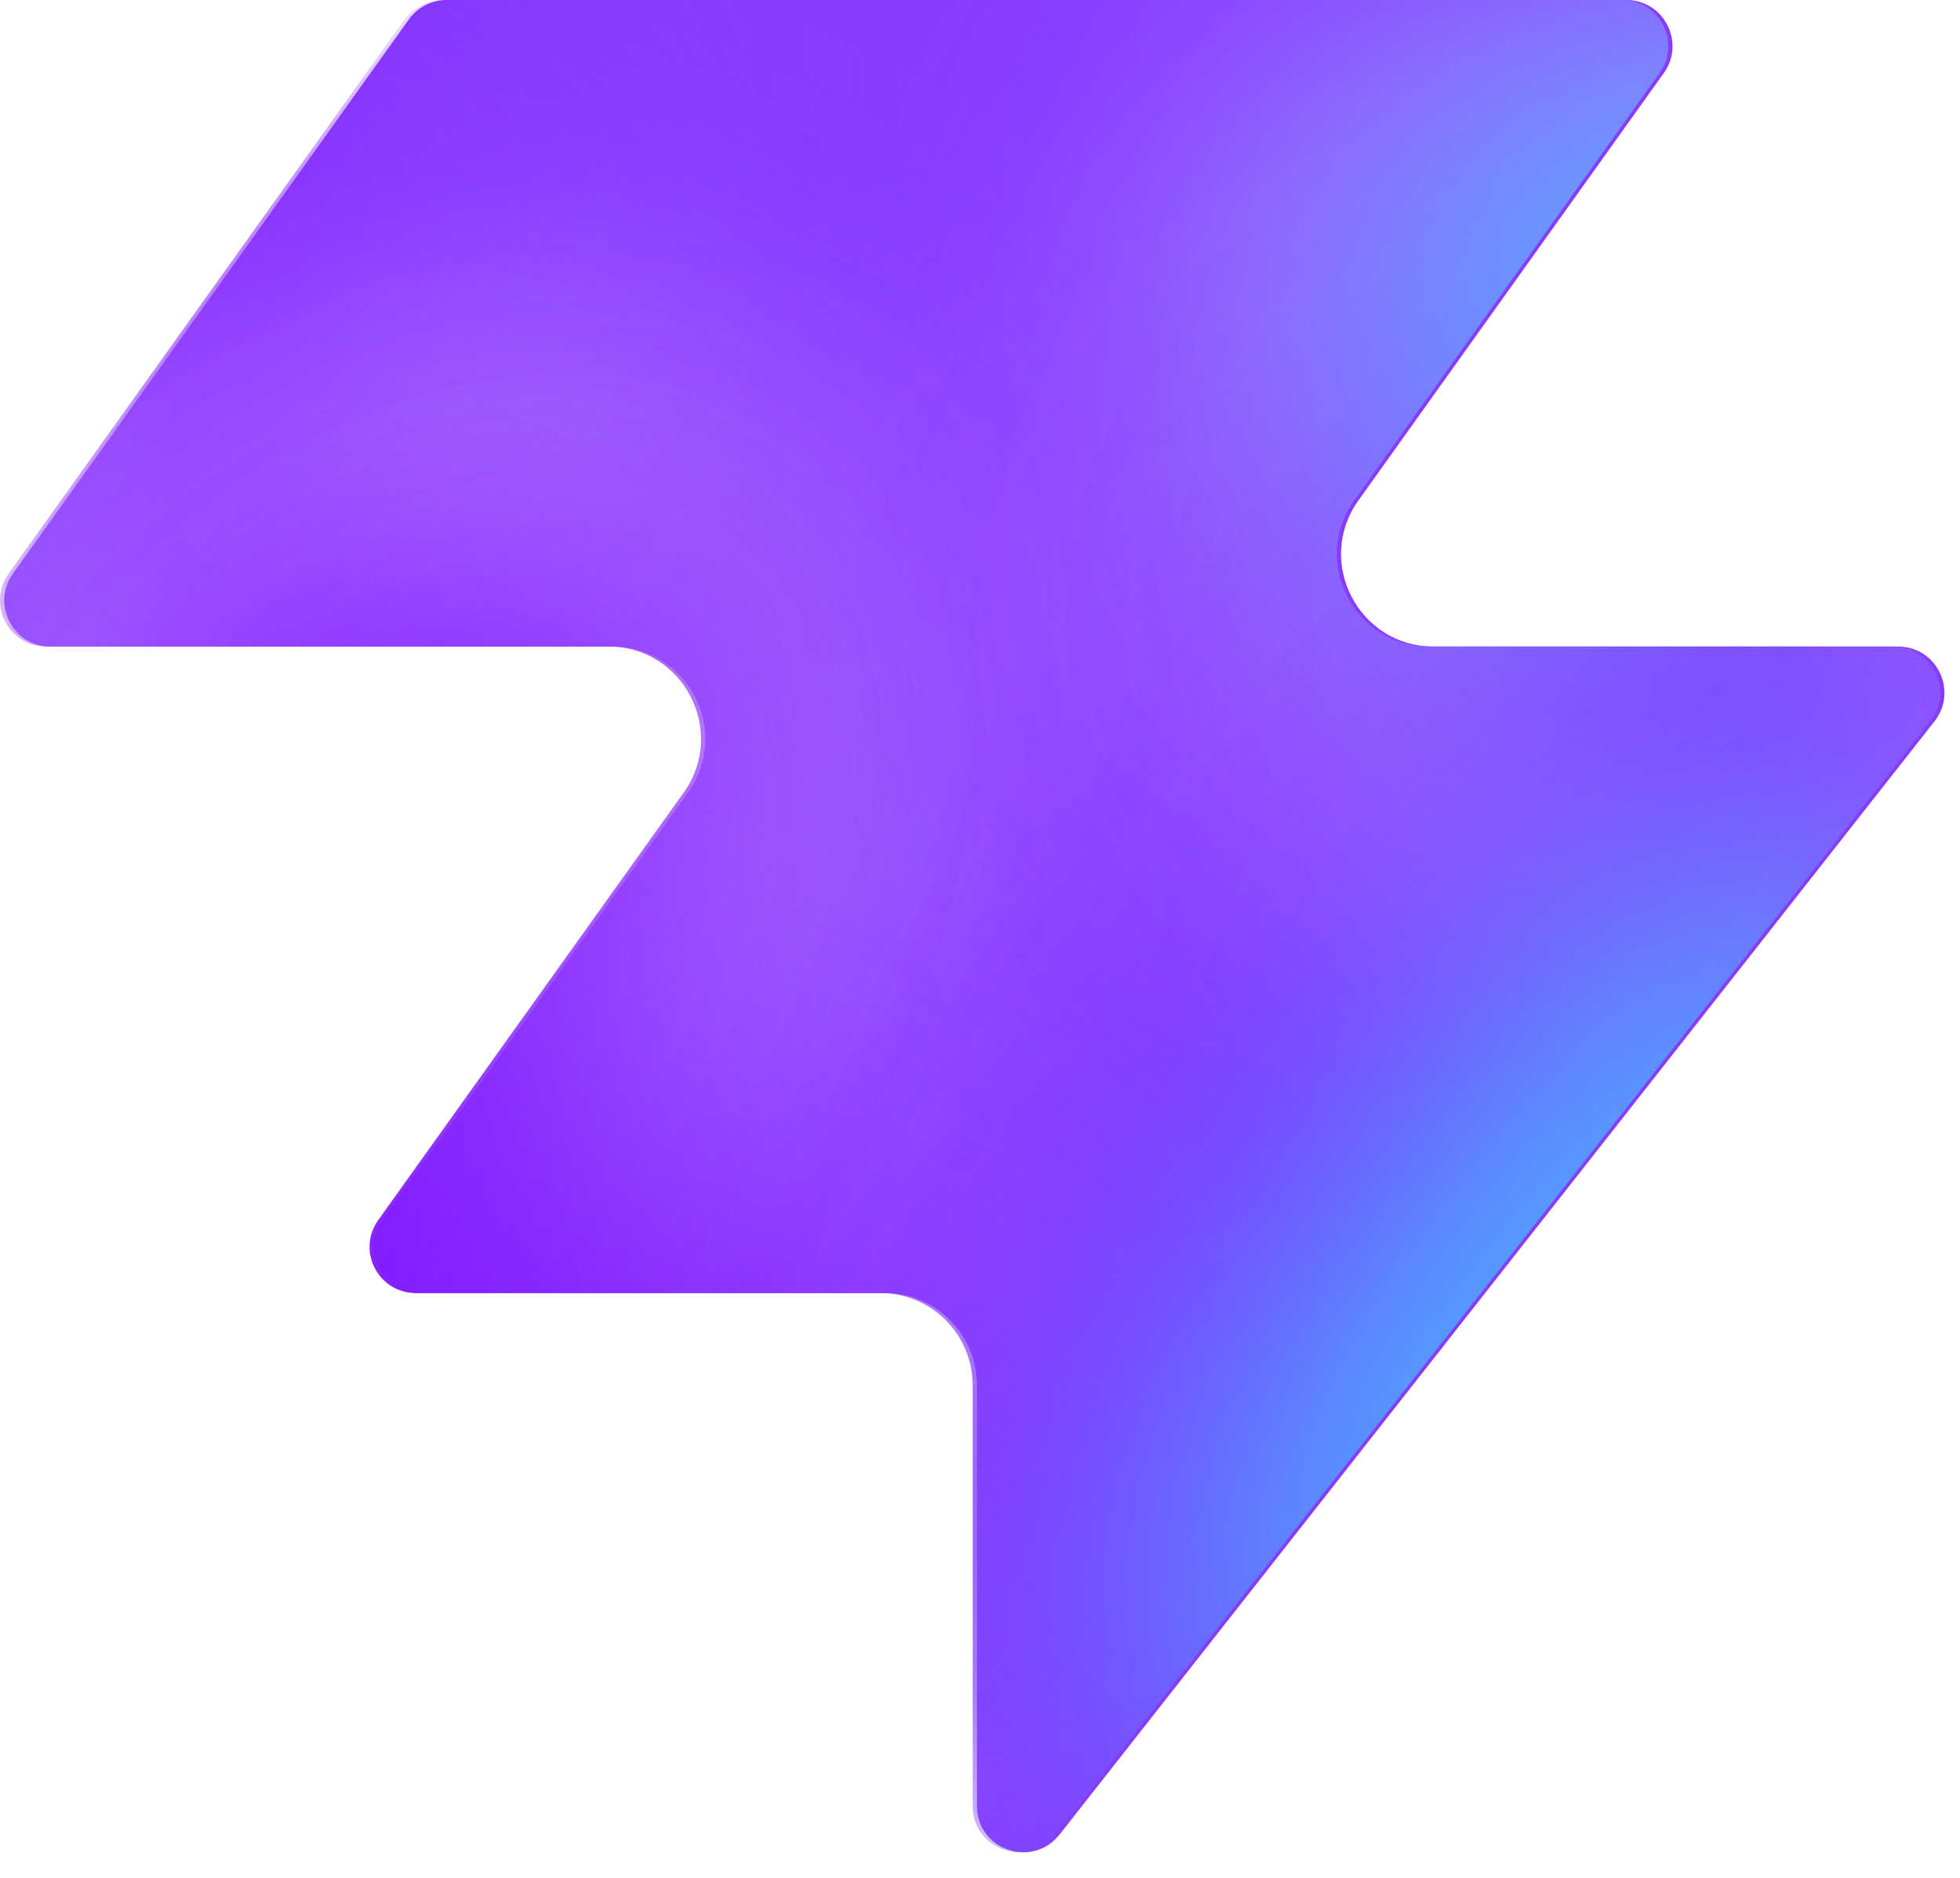
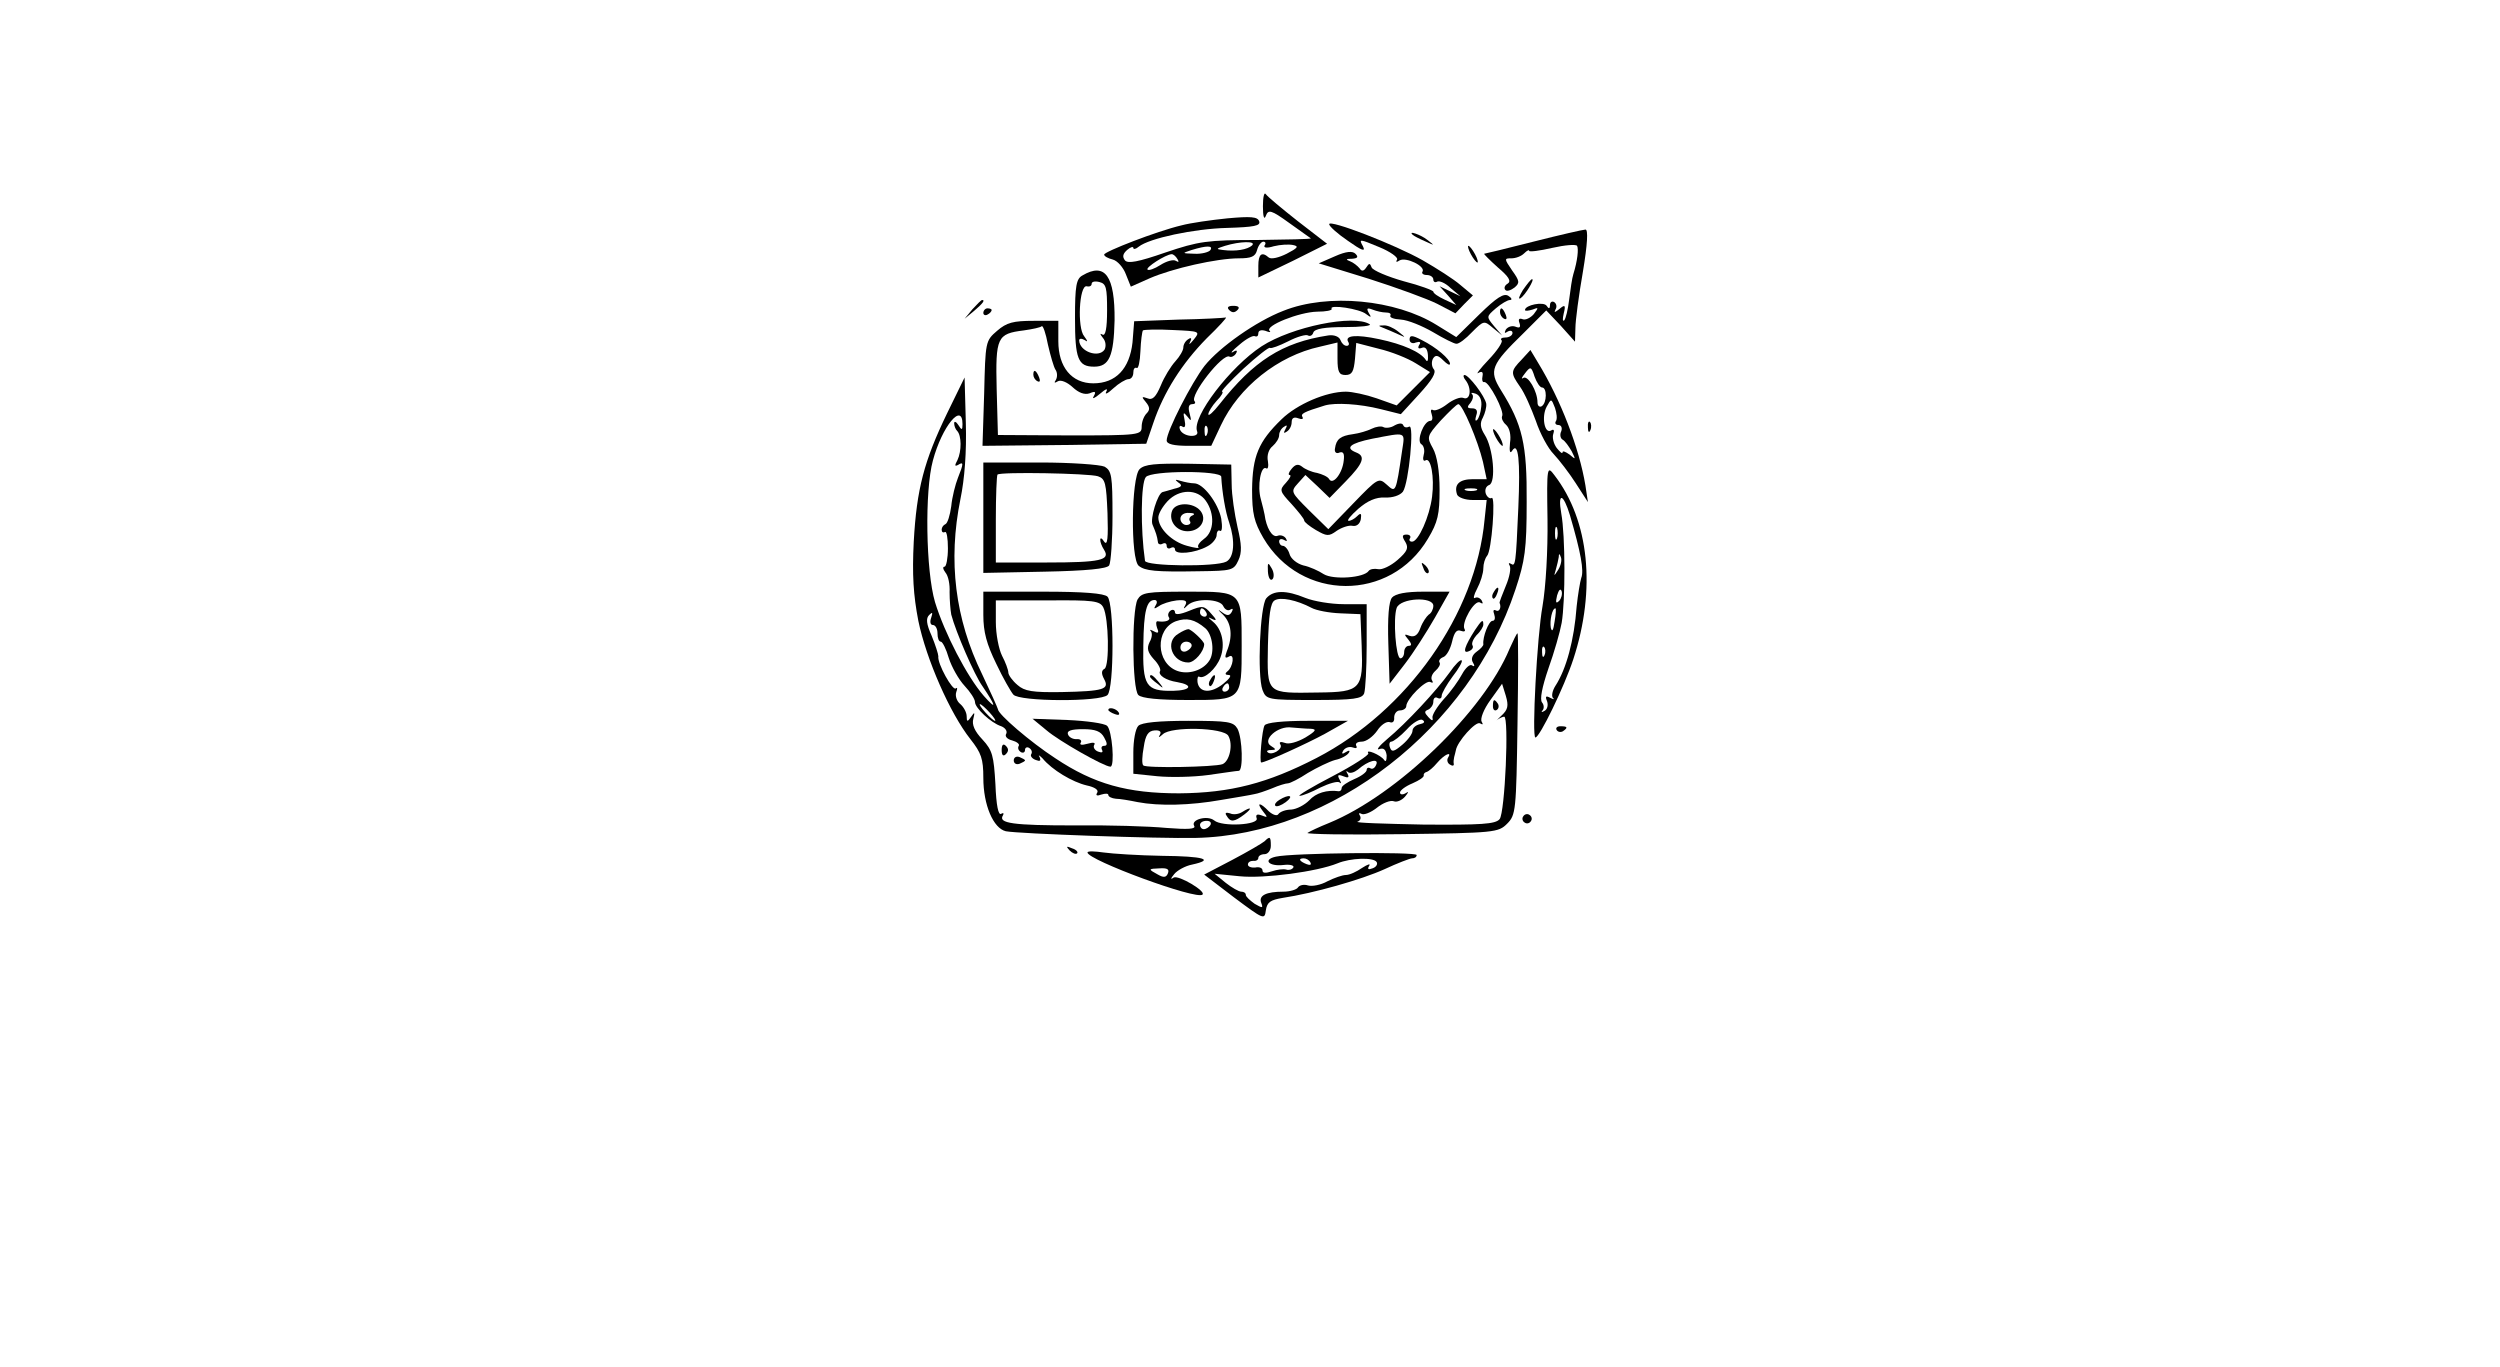
- <svg xmlns="http://www.w3.org/2000/svg" width="48" height="46" fill="none" viewBox="0 0 48 46">
-   <path fill="#863bff" d="M25.946 44.938c-.664.845-2.021.375-2.021-.698V33.937a2.26 2.26 0 0 0-2.262-2.262H10.287c-.92 0-1.456-1.04-.92-1.788l7.48-10.471c1.07-1.497 0-3.578-1.842-3.578H1.237c-.92 0-1.456-1.04-.92-1.788L10.013.474c.214-.297.556-.474.92-.474h28.894c.92 0 1.456 1.04.92 1.788l-7.48 10.471c-1.07 1.498 0 3.579 1.842 3.579h11.377c.943 0 1.473 1.088.89 1.83L25.947 44.94z" style="fill:#863bff;fill:color(display-p3 .525 .23 1);fill-opacity:1" />
-   <mask id="a" width="48" height="46" x="0" y="0" maskUnits="userSpaceOnUse" style="mask-type:alpha">
-     <path fill="#000" d="M25.842 44.938c-.664.844-2.021.375-2.021-.698V33.937a2.26 2.26 0 0 0-2.262-2.262H10.183c-.92 0-1.456-1.04-.92-1.788l7.48-10.471c1.07-1.498 0-3.579-1.842-3.579H1.133c-.92 0-1.456-1.04-.92-1.787L9.91.473c.214-.297.556-.474.92-.474h28.894c.92 0 1.456 1.04.92 1.788l-7.48 10.471c-1.07 1.498 0 3.578 1.842 3.578h11.377c.943 0 1.473 1.088.89 1.832L25.843 44.94z" style="fill:#000;fill-opacity:1" />
-   </mask>
-   <g mask="url(#a)">
-     <g filter="url(#b)">
-       <ellipse cx="5.508" cy="14.704" fill="#ede6ff" rx="5.508" ry="14.704" style="fill:#ede6ff;fill:color(display-p3 .927 .903 1);fill-opacity:1" transform="matrix(.00324 1 1 -.00324 -4.47 31.516)" />
-     </g>
-     <g filter="url(#c)">
-       <ellipse cx="10.399" cy="29.851" fill="#ede6ff" rx="10.399" ry="29.851" style="fill:#ede6ff;fill:color(display-p3 .927 .903 1);fill-opacity:1" transform="matrix(.00324 1 1 -.00324 -39.328 7.883)" />
-     </g>
-     <g filter="url(#d)">
-       <ellipse cx="5.508" cy="30.487" fill="#7e14ff" rx="5.508" ry="30.487" style="fill:#7e14ff;fill:color(display-p3 .492 .077 1);fill-opacity:1" transform="rotate(89.814 -25.913 -14.639)scale(1 -1)" />
-     </g>
-     <g filter="url(#e)">
-       <ellipse cx="5.508" cy="30.599" fill="#7e14ff" rx="5.508" ry="30.599" style="fill:#7e14ff;fill:color(display-p3 .492 .077 1);fill-opacity:1" transform="rotate(89.814 -32.644 -3.334)scale(1 -1)" />
-     </g>
-     <g filter="url(#f)">
-       <ellipse cx="5.508" cy="30.599" fill="#7e14ff" rx="5.508" ry="30.599" style="fill:#7e14ff;fill:color(display-p3 .492 .077 1);fill-opacity:1" transform="matrix(.00324 1 1 -.00324 -34.34 30.47)" />
-     </g>
-     <g filter="url(#g)">
-       <ellipse cx="14.072" cy="22.078" fill="#ede6ff" rx="14.072" ry="22.078" style="fill:#ede6ff;fill:color(display-p3 .927 .903 1);fill-opacity:1" transform="rotate(93.35 24.506 48.493)scale(-1 1)" />
-     </g>
-     <g filter="url(#h)">
-       <ellipse cx="3.47" cy="21.501" fill="#7e14ff" rx="3.47" ry="21.501" style="fill:#7e14ff;fill:color(display-p3 .492 .077 1);fill-opacity:1" transform="rotate(89.009 28.708 47.59)scale(-1 1)" />
-     </g>
-     <g filter="url(#i)">
-       <ellipse cx="3.47" cy="21.501" fill="#7e14ff" rx="3.47" ry="21.501" style="fill:#7e14ff;fill:color(display-p3 .492 .077 1);fill-opacity:1" transform="rotate(89.009 28.708 47.59)scale(-1 1)" />
-     </g>
-     <g filter="url(#j)">
-       <ellipse cx=".387" cy="8.972" fill="#7e14ff" rx="4.407" ry="29.108" style="fill:#7e14ff;fill:color(display-p3 .492 .077 1);fill-opacity:1" transform="rotate(39.51 .387 8.972)" />
-     </g>
-     <g filter="url(#k)">
-       <ellipse cx="47.523" cy="-6.092" fill="#7e14ff" rx="4.407" ry="29.108" style="fill:#7e14ff;fill:color(display-p3 .492 .077 1);fill-opacity:1" transform="rotate(37.892 47.523 -6.092)" />
-     </g>
-     <g filter="url(#l)">
-       <ellipse cx="41.412" cy="6.333" fill="#47bfff" rx="5.971" ry="9.665" style="fill:#47bfff;fill:color(display-p3 .28 .748 1);fill-opacity:1" transform="rotate(37.892 41.412 6.333)" />
-     </g>
-     <g filter="url(#m)">
-       <ellipse cx="-1.879" cy="38.332" fill="#7e14ff" rx="4.407" ry="29.108" style="fill:#7e14ff;fill:color(display-p3 .492 .077 1);fill-opacity:1" transform="rotate(37.892 -1.88 38.332)" />
-     </g>
-     <g filter="url(#n)">
-       <ellipse cx="-1.879" cy="38.332" fill="#7e14ff" rx="4.407" ry="29.108" style="fill:#7e14ff;fill:color(display-p3 .492 .077 1);fill-opacity:1" transform="rotate(37.892 -1.88 38.332)" />
-     </g>
-     <g filter="url(#o)">
-       <ellipse cx="35.651" cy="29.907" fill="#7e14ff" rx="4.407" ry="29.108" style="fill:#7e14ff;fill:color(display-p3 .492 .077 1);fill-opacity:1" transform="rotate(37.892 35.651 29.907)" />
-     </g>
-     <g filter="url(#p)">
-       <ellipse cx="38.418" cy="32.4" fill="#47bfff" rx="5.971" ry="15.297" style="fill:#47bfff;fill:color(display-p3 .28 .748 1);fill-opacity:1" transform="rotate(37.892 38.418 32.4)" />
-     </g>
+ <svg xmlns="http://www.w3.org/2000/svg" version="1.0" width="600pt" height="328pt" viewBox="0 0 600 328" preserveAspectRatio="xMidYMid meet">
+   <g transform="translate(0,328) scale(0.1,-0.1)" fill="#000000" stroke="none">
+     <path d="M3031 2785 c0 -25 3 -34 7 -23 6 16 13 14 56 -17 27 -19 50 -36 52 -37 1 -2 -57 -3 -129 -4 -120 0 -140 -3 -220 -30 -66 -23 -90 -27 -97 -19 -7 9 -5 16 5 25 8 7 15 9 15 5 0 -4 6 -3 13 3 25 20 132 43 212 45 65 2 81 5 77 16 -4 11 -20 12 -76 7 -39 -4 -89 -11 -111 -17 -59 -14 -185 -63 -185 -70 0 -4 9 -9 21 -12 11 -3 25 -19 31 -35 l12 -30 45 20 c55 24 162 48 214 48 30 0 40 4 44 20 3 11 10 20 15 20 5 0 7 -4 3 -9 -3 -6 6 -7 22 -2 16 4 36 5 46 3 15 -3 12 -7 -15 -21 -18 -9 -37 -14 -43 -9 -17 15 -25 8 -25 -20 l0 -28 83 40 82 41 -70 54 c-38 30 -73 59 -77 65 -4 6 -7 -7 -7 -29z m-26 -94 c-11 -10 -39 -15 -70 -11 -17 2 -17 3 5 10 36 11 76 12 65 1z m-100 -11 c-3 -5 -21 -10 -38 -9 -31 1 -31 1 -7 9 36 11 52 11 45 0z m-79 -22 c4 -7 3 -8 -4 -4 -6 4 -23 -1 -37 -10 -14 -9 -28 -14 -31 -11 -5 5 43 36 58 37 4 0 10 -5 14 -12z" />
+     <path d="M3190 2742 c0 -5 20 -23 45 -40 34 -24 43 -27 36 -13 -10 18 -9 18 39 -2 27 -11 46 -25 43 -30 -4 -6 -1 -7 6 -2 15 9 63 -14 55 -27 -3 -4 2 -8 10 -8 9 0 16 -5 16 -11 0 -5 4 -8 9 -5 5 3 20 -3 32 -15 l24 -20 -25 12 -25 12 20 -22 20 -23 -28 13 c-15 7 -27 15 -27 19 0 3 -32 15 -71 25 -39 11 -74 26 -77 33 -4 11 -6 11 -13 0 -6 -9 -11 -10 -16 -2 -5 6 -15 14 -23 17 -11 4 -10 6 5 6 13 1 16 4 8 12 -7 7 -22 6 -49 -6 l-39 -17 120 -37 c66 -21 140 -48 164 -60 l44 -23 21 22 21 21 -30 25 c-16 14 -57 40 -90 59 -67 38 -225 99 -225 87z" />
+     <path d="M3680 2700 c-63 -16 -116 -29 -118 -29 -1 -1 13 -15 33 -33 26 -22 33 -33 23 -39 -7 -4 -9 -11 -5 -15 3 -4 13 -1 22 6 13 11 12 16 -6 41 -19 28 -19 29 -2 29 11 0 24 5 31 12 7 7 12 9 12 6 0 -3 25 0 55 7 31 7 57 9 60 5 4 -7 1 -36 -9 -68 -3 -9 -7 -37 -10 -61 -3 -24 -8 -46 -12 -50 -4 -3 -4 4 -1 17 5 20 3 22 -11 10 -10 -8 -13 -9 -9 -1 4 6 3 14 -3 18 -5 3 -10 0 -10 -7 0 -9 -3 -10 -8 -2 -7 11 -52 2 -52 -10 0 -3 8 -2 18 1 15 6 15 5 3 -11 -8 -9 -20 -15 -27 -12 -8 3 -11 0 -7 -10 3 -10 0 -12 -10 -8 -8 3 -18 0 -23 -7 -4 -8 -3 -10 4 -5 7 4 12 2 12 -3 0 -6 -8 -11 -17 -11 -9 0 -13 -3 -9 -7 3 -4 -11 -25 -31 -46 -21 -22 -32 -37 -25 -32 9 5 12 2 10 -8 -2 -9 0 -15 4 -14 11 3 50 -72 43 -82 -2 -5 2 -14 9 -20 9 -8 13 -25 10 -44 -2 -20 0 -27 5 -19 15 24 20 -23 15 -136 -6 -139 -7 -142 -18 -135 -5 3 -6 1 -3 -4 4 -6 0 -28 -9 -49 -9 -22 -16 -40 -15 -41 5 -11 -1 -23 -9 -18 -6 3 -7 -1 -4 -9 3 -9 2 -16 -4 -16 -9 0 -24 -39 -22 -56 1 -3 -6 -11 -16 -18 -11 -8 -14 -18 -9 -26 5 -8 4 -11 -2 -7 -5 4 -16 -6 -24 -21 -8 -15 -27 -42 -44 -60 -16 -18 -29 -39 -27 -45 2 -8 -2 -7 -10 2 -10 11 -10 14 0 18 6 3 12 11 12 19 0 9 5 12 10 9 6 -3 10 -1 10 5 0 6 12 27 26 46 15 19 25 37 22 39 -3 3 -16 -10 -29 -29 -30 -42 -104 -122 -150 -160 -19 -16 -27 -27 -19 -24 11 4 16 -1 18 -15 0 -12 -2 -17 -6 -11 -8 12 -46 28 -38 16 2 -4 -36 -29 -86 -55 -50 -26 -85 -47 -79 -47 7 0 29 9 50 20 21 10 42 16 46 12 5 -4 4 -1 0 7 -6 11 -4 13 9 8 12 -5 15 -3 10 6 -4 6 -3 9 1 4 5 -4 15 -1 24 6 25 22 51 28 44 12 -3 -8 -9 -12 -14 -9 -5 3 -9 1 -9 -4 0 -5 -13 -15 -30 -22 -16 -7 -30 -16 -30 -21 0 -5 -3 -8 -7 -8 -28 4 -55 -4 -71 -22 -11 -11 -30 -21 -43 -22 -13 0 -27 -5 -31 -11 -3 -5 -13 -2 -23 7 -21 22 -31 22 -14 0 12 -15 12 -16 -3 -10 -11 4 -15 2 -12 -7 6 -16 -83 -21 -102 -5 -16 13 -57 2 -48 -13 5 -8 -15 -9 -67 -5 -41 4 -140 7 -220 6 -148 0 -184 5 -172 24 3 5 1 7 -4 4 -7 -5 -12 20 -14 71 -4 68 -7 81 -31 107 -19 20 -26 36 -22 50 4 16 3 17 -5 5 -9 -13 -11 -13 -11 1 0 9 -7 22 -15 29 -9 7 -13 20 -10 29 3 8 3 12 -1 9 -7 -8 -45 60 -42 77 0 5 -7 27 -16 49 -13 29 -14 42 -6 50 8 8 9 6 5 -6 -4 -11 -2 -18 4 -18 6 0 11 -9 11 -20 0 -11 3 -20 8 -20 4 0 13 -18 19 -39 7 -22 24 -52 38 -67 14 -15 25 -32 25 -39 0 -14 38 -50 63 -58 10 -4 15 -12 12 -18 -4 -6 2 -13 14 -16 11 -3 19 -9 16 -13 -3 -5 -1 -11 5 -15 5 -3 10 -1 10 5 0 6 5 8 10 5 6 -4 8 -10 5 -15 -3 -4 2 -11 11 -14 10 -4 13 -2 9 7 -4 6 -1 5 7 -3 23 -28 72 -57 106 -65 19 -4 30 -11 25 -18 -4 -6 0 -8 10 -4 10 3 17 3 17 -1 0 -4 8 -8 18 -9 9 0 33 -4 52 -8 52 -10 127 -8 200 5 36 6 72 12 80 14 8 1 28 8 43 14 16 7 33 12 38 12 5 0 27 11 48 25 22 13 51 27 65 31 15 3 29 11 33 17 4 6 1 7 -7 2 -9 -6 -11 -4 -6 4 5 7 15 10 23 7 8 -3 11 -1 8 4 -3 6 3 10 13 10 11 0 27 12 37 26 9 14 22 23 30 21 7 -3 12 1 11 11 0 9 6 17 14 17 8 0 15 5 15 10 0 17 48 65 58 58 6 -3 7 -1 4 4 -4 6 0 16 8 23 8 7 13 16 10 20 -3 4 1 10 9 13 8 3 17 20 21 37 5 22 11 30 21 26 8 -3 12 -1 9 4 -9 14 24 72 37 64 7 -4 8 -3 4 5 -4 6 -11 9 -16 6 -5 -3 -3 7 5 22 8 15 15 37 15 49 0 11 4 24 9 30 11 11 21 145 11 139 -4 -3 -11 2 -14 10 -3 9 0 18 8 21 17 6 10 89 -11 121 -10 16 -12 27 -4 41 5 10 9 25 8 33 -3 18 -42 69 -52 69 -4 0 -3 -6 2 -12 16 -20 12 -50 -5 -43 -7 3 -25 -4 -39 -15 -14 -11 -29 -17 -34 -14 -5 3 -6 -2 -3 -10 3 -9 2 -16 -3 -16 -16 0 -34 -48 -22 -56 6 -3 9 -15 6 -25 -3 -11 -1 -17 4 -14 13 9 22 -40 16 -87 -6 -48 -33 -108 -48 -108 -6 0 -8 4 -5 8 3 5 -1 9 -8 9 -11 0 -12 -4 -3 -18 8 -14 5 -22 -19 -43 -16 -14 -37 -24 -46 -22 -10 2 -20 0 -23 -4 -11 -17 -85 -22 -108 -8 -12 8 -34 18 -49 21 -15 4 -30 16 -33 27 -3 11 -11 20 -16 20 -5 0 -9 5 -9 11 0 5 5 7 12 3 7 -4 8 -3 4 4 -4 6 -13 9 -20 6 -13 -5 -27 20 -31 51 -1 6 -5 22 -9 37 -9 31 0 82 13 74 4 -3 6 5 4 17 -3 14 2 29 11 36 9 8 16 19 16 27 0 7 5 16 12 20 7 5 8 3 3 -6 -5 -9 -4 -11 3 -6 7 4 12 14 12 23 0 10 6 13 16 9 8 -3 13 -2 10 3 -5 8 2 12 54 28 25 7 82 4 134 -9 l48 -12 44 48 c31 34 42 52 35 60 -5 6 -6 17 -2 25 6 10 12 9 25 -4 9 -9 16 -13 16 -8 0 11 -32 39 -68 57 -23 12 -29 12 -29 1 0 -7 7 -11 15 -7 10 3 13 1 8 -6 -4 -7 -2 -10 6 -7 9 4 14 -3 15 -17 1 -13 -1 -18 -5 -12 -12 19 -55 38 -112 50 -56 12 -84 9 -74 -7 3 -5 1 -9 -4 -9 -6 0 -12 6 -15 14 -3 8 -15 13 -29 11 -111 -17 -179 -61 -261 -165 -15 -19 -27 -30 -27 -24 0 5 9 20 20 32 12 12 17 22 13 22 -4 0 19 25 51 55 33 30 62 53 64 50 3 -2 22 5 44 16 21 11 43 17 47 14 5 -3 11 0 13 7 3 9 28 13 75 13 39 0 66 3 60 7 -38 24 -186 -6 -259 -53 -75 -49 -168 -170 -155 -204 3 -7 -3 -12 -16 -11 -11 1 -22 7 -25 15 -3 8 0 11 6 7 6 -4 8 2 5 16 -4 19 -3 20 7 8 9 -12 10 -11 5 8 -4 14 -2 22 6 22 7 0 9 3 6 7 -13 13 68 117 84 107 4 -2 11 1 15 7 5 8 2 10 -7 4 -8 -4 -1 4 16 18 16 14 33 23 37 20 5 -2 8 1 8 7 0 7 7 9 17 6 10 -4 14 -4 10 0 -12 12 71 45 114 46 21 0 37 3 35 7 -7 11 68 0 83 -13 12 -9 13 -8 6 3 -6 11 -4 13 9 8 10 -4 24 -7 32 -7 9 0 13 -3 11 -7 -3 -5 8 -9 25 -10 17 -1 51 -15 77 -30 25 -15 51 -28 56 -28 6 -1 23 12 38 28 28 28 29 28 50 10 l22 -18 -19 22 c-19 23 -19 23 4 43 13 11 28 20 34 20 6 0 4 5 -4 10 -11 7 -28 -4 -70 -45 l-55 -54 -47 29 c-98 61 -261 77 -368 34 -65 -25 -153 -87 -189 -132 -31 -40 -91 -157 -91 -179 0 -9 17 -13 53 -13 l54 0 23 49 c43 92 137 167 238 189 l42 10 0 -39 c0 -32 4 -39 19 -39 16 0 20 8 23 39 l3 38 54 -14 c30 -7 70 -23 89 -35 l34 -21 -40 -40 -40 -40 -48 17 c-26 9 -59 16 -74 16 -47 0 -117 -30 -154 -66 -56 -54 -70 -89 -71 -169 0 -58 5 -78 27 -116 90 -153 305 -154 395 -2 24 40 28 59 28 118 0 44 -6 81 -16 99 -15 27 -15 29 19 67 20 21 38 39 42 39 10 0 47 -88 59 -138 l9 -42 -33 0 c-33 0 -46 -13 -38 -37 3 -7 19 -13 38 -13 l33 0 -5 -47 c-21 -227 -185 -459 -403 -572 -118 -61 -207 -84 -330 -85 -124 0 -204 22 -297 84 -60 39 -138 106 -138 118 -1 4 -18 42 -38 84 -65 133 -82 272 -52 420 10 48 15 113 13 183 l-3 109 -42 -86 c-55 -114 -73 -181 -80 -308 -4 -79 -1 -128 11 -190 19 -92 76 -222 125 -284 26 -33 31 -47 31 -93 0 -65 24 -121 54 -128 30 -6 368 -18 456 -16 327 7 657 263 767 596 23 69 27 97 27 210 1 139 -10 186 -62 269 -29 47 -24 60 55 137 l54 54 35 -37 34 -38 1 33 c0 17 8 78 18 135 11 66 13 102 6 101 -5 0 -62 -13 -125 -29z m-125 -396 c-1 -14 -6 -28 -10 -32 -5 -4 -5 1 -2 11 4 11 1 17 -10 17 -12 0 -13 3 -4 13 6 8 8 17 4 21 -4 4 0 4 9 1 10 -4 15 -16 13 -31z m-1245 -42 c0 -15 -2 -15 -10 -2 -5 8 -10 10 -10 4 0 -6 3 -14 7 -18 11 -11 11 -49 1 -70 -7 -13 -7 -16 1 -12 14 9 14 4 0 -31 -6 -15 -14 -46 -16 -68 -3 -22 -9 -41 -14 -43 -5 -2 -9 -8 -9 -13 0 -6 3 -8 8 -6 4 3 7 -15 7 -39 0 -24 -4 -44 -8 -44 -5 0 -4 -6 2 -14 7 -8 11 -29 10 -47 0 -19 2 -43 4 -54 11 -42 56 -146 75 -172 33 -49 35 -59 3 -23 -40 46 -94 150 -117 225 -22 75 -25 267 -5 340 22 82 71 141 71 87z m587 -24 c-3 -8 -6 -5 -6 6 -1 11 2 17 5 13 3 -3 4 -12 1 -19z m646 -135 c-7 -2 -19 -2 -25 0 -7 3 -2 5 12 5 14 0 19 -2 13 -5z m-1168 -533 c10 -11 16 -20 13 -20 -3 0 -13 9 -23 20 -10 11 -16 20 -13 20 3 0 13 -9 23 -20z m1033 -28 c-10 -2 -18 -9 -18 -16 0 -7 -11 -22 -24 -33 -20 -17 -26 -19 -30 -7 -3 8 -1 14 3 14 5 0 22 13 37 29 15 17 33 27 38 23 7 -4 4 -8 -6 -10z m-503 -242 c-3 -5 -10 -10 -16 -10 -5 0 -9 5 -9 10 0 6 7 10 16 10 8 0 12 -4 9 -10z" />
+     <path d="M3391 2716 c2 -2 15 -9 29 -15 24 -11 24 -11 6 3 -16 13 -49 24 -35 12z" />
+     <path d="M3530 2670 c6 -11 13 -20 16 -20 2 0 0 9 -6 20 -6 11 -13 20 -16 20 -2 0 0 -9 6 -20z" />
+     <path d="M2598 2619 c-15 -8 -18 -25 -18 -102 0 -98 7 -117 46 -117 36 0 47 25 49 111 1 107 -23 140 -77 108z m59 -84 c0 -44 -4 -62 -11 -58 -7 4 -6 1 1 -8 7 -8 8 -20 4 -28 -14 -21 -60 -5 -61 22 0 5 6 5 13 1 8 -6 8 -3 -1 9 -17 20 -12 123 6 120 7 -2 12 1 12 6 0 5 8 7 19 4 16 -4 18 -14 18 -68z" />
+     <path d="M3655 2584 c-9 -15 -12 -23 -6 -20 11 7 35 46 28 46 -3 0 -12 -12 -22 -26z" />
+     <path d="M2334 2538 l-19 -23 23 19 c21 18 27 26 19 26 -2 0 -12 -10 -23 -22z" />
+     <path d="M2950 2536 c7 -7 13 -7 20 0 6 6 3 10 -10 10 -13 0 -16 -4 -10 -10z" />
+     <path d="M2360 2529 c0 -5 5 -7 10 -4 6 3 10 8 10 11 0 2 -4 4 -10 4 -5 0 -10 -5 -10 -11z" />
+     <path d="M3600 2531 c0 -6 4 -13 10 -16 6 -3 7 1 4 9 -7 18 -14 21 -14 7z" />
+     <path d="M2829 2513 l-107 -4 -4 -51 c-7 -63 -40 -98 -94 -98 -52 0 -84 39 -84 101 l0 49 -59 0 c-49 0 -65 -4 -88 -24 -28 -24 -28 -26 -31 -150 l-4 -126 197 2 196 3 17 50 c25 74 69 143 128 203 29 28 50 51 46 50 -4 -1 -55 -4 -113 -5z m-296 -120 c5 -7 5 -18 1 -25 -5 -7 -3 -8 5 -3 7 4 22 -2 35 -14 15 -14 29 -19 41 -15 14 6 16 4 10 -7 -5 -8 2 -5 15 6 14 12 20 14 15 5 -4 -8 3 -5 17 8 13 12 30 22 36 22 7 0 12 7 12 16 0 8 3 13 8 11 4 -3 8 15 9 40 1 25 4 47 6 50 3 2 35 3 71 1 66 -3 67 -3 51 -23 -9 -11 -13 -14 -9 -6 5 9 3 12 -4 7 -7 -4 -12 -13 -12 -20 0 -7 -9 -22 -19 -33 -11 -12 -27 -38 -35 -58 -12 -28 -20 -36 -32 -31 -14 5 -15 4 -4 -9 10 -12 10 -19 2 -27 -7 -7 -12 -21 -12 -32 0 -20 -5 -21 -172 -21 l-173 1 -3 110 c-3 125 1 133 65 141 21 3 40 7 43 10 3 3 10 -17 15 -44 6 -26 14 -54 18 -60z" />
+     <path d="M2480 2381 c0 -6 4 -13 10 -16 6 -3 7 1 4 9 -7 18 -14 21 -14 7z" />
+     <path d="M3320 2493 c8 -3 24 -10 35 -15 20 -9 20 -9 1 6 -11 9 -27 16 -35 15 -14 0 -14 -1 -1 -6z" />
+     <path d="M3652 2417 c-27 -28 -27 -32 -4 -65 11 -15 27 -52 38 -82 10 -30 29 -66 43 -80 13 -14 37 -45 53 -70 l29 -45 -6 40 c-15 90 -59 205 -114 295 l-18 30 -21 -23z m49 -67 c12 0 12 -37 -1 -45 -5 -3 -10 1 -10 9 0 27 -23 66 -34 59 -6 -4 -4 1 4 11 13 17 15 17 23 -8 5 -14 13 -26 18 -26z m33 -81 c-3 -5 0 -9 6 -9 7 0 10 -7 7 -15 -4 -8 -2 -17 3 -20 6 -3 15 -16 22 -28 10 -20 10 -21 -5 -8 -10 7 -17 10 -17 5 0 -4 -6 1 -14 11 -8 11 -11 26 -8 34 3 8 1 12 -5 8 -16 -10 -24 33 -11 57 11 20 11 20 20 -3 4 -12 6 -27 2 -32z" />
+     <path d="M3347 2259 c-9 -6 -22 -7 -27 -4 -5 3 -18 1 -28 -4 -10 -5 -30 -11 -45 -13 -30 -4 -40 -12 -43 -34 -2 -9 3 -14 11 -10 9 3 12 -3 10 -19 -3 -31 -26 -60 -35 -45 -3 6 -17 12 -29 15 -13 2 -29 9 -36 15 -9 7 -16 6 -25 -5 -7 -8 -9 -15 -5 -15 5 0 1 -8 -9 -19 -16 -17 -15 -20 14 -51 16 -18 30 -35 30 -39 0 -4 13 -14 28 -23 26 -15 31 -16 50 -2 12 8 29 14 38 12 10 -2 18 5 20 16 2 14 0 16 -9 7 -6 -6 -15 -11 -20 -11 -6 0 5 13 23 29 22 19 42 28 64 27 18 -1 36 5 43 14 14 20 28 164 15 156 -6 -3 -12 -2 -14 3 -2 6 -10 6 -21 0z m18 -61 c-15 -102 -15 -101 -37 -81 -19 17 -21 16 -80 -45 l-60 -62 -46 45 c-44 44 -45 45 -27 65 l18 20 29 -27 29 -28 39 40 c42 43 48 60 25 69 -28 11 -15 22 38 33 84 16 79 18 72 -29z" />
+     <path d="M3811 2254 c0 -11 3 -14 6 -6 3 7 2 16 -1 19 -3 4 -6 -2 -5 -13z" />
+     <path d="M3590 2230 c6 -11 13 -20 16 -20 2 0 0 9 -6 20 -6 11 -13 20 -16 20 -2 0 0 -9 6 -20z" />
+     <path d="M2360 2038 l0 -133 147 3 c101 2 150 7 155 15 4 7 8 60 8 119 0 96 -2 108 -19 118 -11 5 -81 10 -155 10 l-136 0 0 -132z m275 99 c18 -6 20 -17 23 -89 2 -59 0 -79 -8 -68 -12 19 -13 0 0 -20 15 -24 -8 -30 -137 -30 l-123 0 0 103 c0 57 2 106 4 108 7 7 219 3 241 -4z" />
+     <path d="M2735 2154 c-20 -20 -22 -216 -2 -232 15 -12 39 -15 145 -13 78 1 83 2 94 26 9 19 8 38 -2 80 -7 31 -14 77 -14 103 l-1 47 -102 2 c-80 1 -106 -1 -118 -13z m196 -18 c2 -37 10 -85 19 -110 15 -45 12 -84 -7 -94 -25 -13 -193 -11 -195 2 -11 76 -10 187 2 201 13 16 180 16 181 1z" />
+     <path d="M2828 2122 c11 -7 8 -11 -10 -15 -12 -4 -25 -7 -28 -8 -12 -4 -30 -64 -24 -78 8 -19 11 -27 13 -42 0 -5 6 -7 11 -4 6 3 10 1 10 -5 0 -6 5 -8 10 -5 6 3 10 1 10 -4 0 -13 48 -9 78 8 12 6 22 19 22 27 0 8 4 13 8 10 5 -3 6 10 3 29 -7 37 -43 85 -65 85 -8 0 -23 3 -33 6 -13 4 -14 3 -5 -4z m66 -44 c22 -31 20 -74 -4 -91 -11 -8 -17 -17 -14 -20 4 -4 -9 -2 -27 3 -37 10 -69 42 -69 68 0 9 10 26 22 39 28 30 72 30 92 1z" />
+     <path d="M2813 2054 c-9 -24 10 -49 37 -49 31 0 48 28 31 49 -17 21 -60 21 -68 0z m49 -11 c-6 -2 -10 -9 -6 -14 3 -5 -1 -9 -9 -9 -7 0 -14 7 -14 15 0 9 9 15 21 14 12 0 15 -3 8 -6z" />
+     <path d="M3714 2034 c1 -76 -4 -162 -12 -209 -13 -71 -26 -315 -17 -315 10 0 69 121 91 188 55 168 38 333 -45 441 -18 24 -19 23 -17 -105z m54 9 c26 -89 34 -133 27 -150 -3 -10 -8 -40 -11 -68 -6 -82 -25 -151 -51 -191 -7 -11 -10 -24 -6 -29 5 -4 2 -4 -6 0 -11 6 -13 4 -8 -8 3 -9 1 -19 -6 -23 -7 -4 -9 -4 -5 1 4 4 4 13 -1 19 -6 7 0 37 15 81 14 39 28 88 32 110 9 53 9 209 -1 263 -9 52 5 48 21 -5z m-31 -55 c-3 -7 -5 -2 -5 12 0 14 2 19 5 13 2 -7 2 -19 0 -25z m3 -75 c-11 -17 -11 -17 -6 0 3 10 6 24 7 30 0 9 2 9 5 0 3 -7 0 -20 -6 -30z m2 -75 c-8 -8 -9 -4 -5 13 4 13 8 18 11 10 2 -7 -1 -18 -6 -23z m-11 -50 c-3 -21 -6 -26 -9 -15 -3 17 3 47 11 47 2 0 1 -15 -2 -32z m-24 -80 c-3 -8 -6 -5 -6 6 -1 11 2 17 5 13 3 -3 4 -12 1 -19z" />
+     <path d="M3043 1908 c1 -15 6 -23 11 -18 4 4 4 16 -2 26 -9 16 -10 14 -9 -8z" />
+     <path d="M3416 1917 c3 -10 9 -15 12 -12 3 3 0 11 -7 18 -10 9 -11 8 -5 -6z" />
+     <path d="M3585 1859 c-4 -6 -5 -12 -2 -15 2 -3 7 2 10 11 7 17 1 20 -8 4z" />
+     <path d="M2360 1804 c0 -41 8 -70 31 -117 16 -34 35 -67 41 -74 14 -17 209 -18 226 -1 16 16 16 220 0 236 -8 8 -57 12 -155 12 l-143 0 0 -56z m288 18 c13 -26 15 -139 3 -147 -8 -4 -8 -12 -1 -25 13 -24 0 -29 -103 -31 -69 -1 -88 2 -105 17 -12 10 -22 24 -22 30 0 6 -7 25 -15 40 -8 16 -15 52 -15 81 l0 52 125 0 c109 1 125 -1 133 -17z" />
+     <path d="M2730 1841 c-14 -28 -13 -214 2 -229 8 -8 49 -12 120 -12 129 0 128 -1 128 130 0 132 2 130 -130 130 -98 0 -110 -2 -120 -19z m44 -13 c-6 -10 -4 -10 7 -3 8 6 27 12 43 14 21 2 26 -1 21 -11 -6 -10 -5 -11 6 0 19 17 78 15 85 -3 4 -8 11 -12 17 -8 6 4 7 1 3 -6 -6 -10 -12 -9 -25 1 -9 7 -8 4 4 -7 21 -21 24 -53 9 -89 -5 -14 -4 -17 5 -12 15 10 11 -25 -4 -36 -6 -5 -4 -8 4 -8 8 0 2 -9 -13 -21 -30 -24 -58 -22 -62 4 -1 9 1 15 4 13 12 -7 41 19 51 46 12 31 4 68 -18 86 -13 11 -13 12 -1 6 11 -5 10 -1 -3 13 -17 20 -21 20 -53 7 -22 -9 -34 -10 -34 -4 0 6 -5 8 -10 5 -6 -4 -8 -11 -5 -16 6 -8 -8 -13 -27 -10 -4 0 -4 -7 -1 -16 5 -12 3 -14 -8 -8 -8 4 -11 5 -7 0 4 -4 3 -16 -3 -26 -7 -15 -5 -24 10 -41 11 -11 18 -25 15 -29 -5 -9 14 -22 41 -26 40 -7 34 -20 -10 -21 -65 -1 -73 12 -71 110 1 82 8 108 27 108 6 0 7 -6 3 -12z m121 -18 c3 -5 1 -10 -4 -10 -6 0 -11 5 -11 10 0 6 2 10 4 10 3 0 8 -4 11 -10z m-2 -38 c17 -15 23 -58 9 -78 -15 -23 -50 -34 -77 -24 -51 19 -53 100 -3 119 26 9 45 5 71 -17z m57 -142 c0 -5 -5 -10 -11 -10 -5 0 -7 5 -4 10 3 6 8 10 11 10 2 0 4 -4 4 -10z" />
+     <path d="M2760 1656 c0 -2 8 -10 18 -17 15 -13 16 -12 3 4 -13 16 -21 21 -21 13z" />
+     <path d="M2905 1649 c-4 -6 -5 -12 -2 -15 2 -3 7 2 10 11 7 17 1 20 -8 4z" />
+     <path d="M2828 1759 c-33 -19 -15 -69 24 -69 15 0 38 27 38 44 0 7 -31 36 -38 36 -4 0 -15 -5 -24 -11z m32 -28 c0 -5 -6 -11 -13 -14 -8 -3 -14 1 -14 9 0 8 6 14 14 14 7 0 13 -4 13 -9z" />
+     <path d="M3039 1844 c-15 -19 -22 -184 -9 -220 9 -23 12 -24 124 -24 95 0 115 3 120 16 3 9 6 60 6 115 l0 99 -55 0 c-31 0 -72 7 -92 15 -46 19 -77 19 -94 -1z m109 -23 c11 -6 42 -12 69 -13 l48 -2 3 -76 c4 -104 -2 -111 -103 -112 -127 -2 -124 -5 -122 113 2 73 6 102 16 108 14 9 53 1 89 -18z" />
+     <path d="M3341 1846 c-8 -9 -11 -48 -9 -111 l3 -96 37 48 c20 26 52 76 72 111 l35 62 -63 0 c-42 0 -67 -5 -75 -14z m99 -20 c0 -8 -5 -18 -11 -21 -5 -4 -15 -18 -20 -32 -6 -17 -14 -23 -26 -19 -13 5 -14 4 -3 -9 8 -10 9 -15 1 -15 -6 0 -11 -7 -11 -15 0 -8 -4 -15 -9 -15 -11 0 -18 95 -9 121 9 24 88 28 88 5z" />
+     <path d="M3540 1768 c-25 -39 -31 -58 -15 -51 8 3 12 9 9 14 -3 5 2 16 10 25 9 8 16 20 16 25 0 14 -4 11 -20 -13z" />
+     <path d="M3623 1723 c-62 -150 -270 -351 -433 -418 -25 -10 -48 -21 -52 -24 -4 -3 97 -5 225 -3 224 3 233 4 254 25 21 21 22 31 25 240 2 119 2 217 0 217 -2 0 -10 -17 -19 -37z m-19 -160 c-11 -10 -15 -15 -10 -10 6 4 13 7 16 7 12 0 2 -231 -11 -246 -10 -12 -44 -14 -183 -13 -94 2 -165 4 -158 7 7 2 9 9 6 14 -4 6 -2 8 3 5 6 -4 23 3 37 14 15 12 33 19 41 16 7 -3 19 2 27 11 9 11 10 14 1 8 -7 -4 -13 -3 -13 2 0 5 13 15 30 22 16 7 28 15 27 19 -1 3 2 7 6 8 5 1 17 11 26 22 18 21 37 29 26 12 -3 -5 -1 -13 5 -16 6 -4 10 -3 9 2 -1 4 0 11 1 16 1 4 3 11 4 16 3 21 48 71 58 65 7 -4 8 -3 4 4 -4 7 5 30 21 52 l28 39 9 -29 c7 -24 5 -33 -10 -47z" />
+     <path d="M3583 1585 c0 -8 4 -12 9 -9 5 3 6 10 3 15 -9 13 -12 11 -12 -6z" />
+     <path d="M2660 1576 c0 -2 7 -7 16 -10 8 -3 12 -2 9 4 -6 10 -25 14 -25 6z" />
+     <path d="M2512 1527 c29 -25 138 -87 153 -87 11 0 4 88 -8 98 -6 6 -50 12 -95 14 l-84 3 34 -28z m138 -17 c8 -14 8 -20 0 -20 -6 0 -8 -4 -5 -10 3 -6 -1 -7 -9 -4 -9 3 -13 11 -10 16 4 6 -2 7 -16 3 -14 -4 -20 -3 -16 3 3 5 -2 9 -11 8 -9 0 -18 5 -20 12 -3 8 8 12 36 12 30 0 43 -5 51 -20z" />
+     <path d="M2732 1538 c-7 -7 -12 -35 -12 -64 l0 -51 58 -6 c31 -3 86 -2 122 3 36 5 68 10 73 10 11 0 9 78 -3 101 -10 17 -22 19 -118 19 -71 0 -112 -4 -120 -12z m52 -21 c-5 -8 -3 -8 7 1 20 19 146 16 157 -4 12 -21 3 -61 -14 -68 -19 -7 -184 -10 -190 -3 -4 3 -3 23 1 44 4 29 11 39 26 40 12 1 17 -3 13 -10z" />
+     <path d="M3035 1539 c-6 -9 -13 -89 -8 -89 10 0 109 45 153 69 l55 31 -97 0 c-58 0 -99 -4 -103 -11z m110 -8 c16 -1 14 -5 -12 -21 -19 -11 -40 -17 -49 -13 -11 4 -15 2 -11 -4 7 -11 -22 -28 -31 -18 -3 3 1 5 9 5 12 0 12 2 -1 10 -22 14 17 49 50 44 14 -1 34 -3 45 -3z" />
+     <path d="M3736 1528 c3 -5 10 -6 15 -3 13 9 11 12 -6 12 -8 0 -12 -4 -9 -9z" />
+     <path d="M2404 1480 c0 -13 4 -16 10 -10 7 7 7 13 0 20 -6 6 -10 3 -10 -10z" />
+     <path d="M2433 1455 c0 -7 6 -11 14 -8 7 3 13 6 13 8 0 2 -6 5 -13 8 -8 3 -14 -1 -14 -8z" />
+     <path d="M3070 1360 c-8 -5 -12 -11 -9 -14 3 -3 14 1 25 9 21 16 8 20 -16 5z" />
+     <path d="M2981 1331 c-8 -5 -21 -7 -29 -3 -10 3 -13 1 -8 -6 9 -16 18 -15 42 3 21 16 17 20 -5 6z" />
+     <path d="M3656 1321 c-4 -5 -2 -12 3 -15 5 -4 12 -2 15 3 4 5 2 12 -3 15 -5 4 -12 2 -15 -3z" />
+     <path d="M3035 1261 c-6 -5 -40 -25 -78 -45 l-67 -35 72 -55 c71 -53 73 -54 76 -31 3 20 11 25 40 30 74 11 190 44 245 69 30 14 61 26 66 26 6 0 11 3 11 8 0 8 -300 5 -338 -4 -32 -7 -17 -24 18 -20 16 2 27 -1 24 -6 -3 -5 -11 -7 -17 -5 -7 2 -22 0 -34 -4 -15 -5 -23 -5 -23 2 0 6 -8 9 -17 7 -10 -1 -18 2 -18 7 0 6 6 9 13 9 6 -1 12 2 12 7 0 5 7 9 15 9 8 0 15 9 15 20 0 22 -2 24 -15 11z m110 -51 c3 -6 -1 -7 -9 -4 -18 7 -21 14 -7 14 6 0 13 -4 16 -10z m159 1 c3 -5 -1 -12 -10 -15 -10 -4 -13 -2 -8 6 4 6 -3 4 -17 -5 -13 -9 -30 -17 -39 -17 -8 0 -28 -7 -44 -15 -16 -9 -37 -13 -47 -10 -9 3 -20 1 -24 -5 -3 -5 -19 -10 -35 -10 -41 0 -60 -9 -53 -27 5 -13 3 -13 -16 -2 -11 8 -21 17 -21 21 0 5 -5 8 -11 8 -6 0 -23 10 -37 21 l-27 22 60 -6 c59 -6 186 11 235 31 31 13 87 15 94 3z" />
+     <path d="M2567 1239 c7 -7 15 -10 18 -7 3 3 -2 9 -12 12 -14 6 -15 5 -6 -5z" />
+     <path d="M2610 1234 c0 -18 263 -115 276 -101 9 8 -57 47 -69 41 -8 -6 -8 -3 1 8 7 9 27 20 43 23 55 12 29 20 -72 21 -56 1 -119 5 -140 8 -21 3 -39 4 -39 0z m193 -50 c-4 -10 -10 -11 -24 -3 -24 13 -24 14 5 15 17 1 23 -2 19 -12z" />
  </g>
-   <defs>
-     <filter id="b" width="60.045" height="41.654" x="-19.77" y="16.149" color-interpolation-filters="sRGB" filterUnits="userSpaceOnUse">
-       <feFlood flood-opacity="0" result="BackgroundImageFix" />
-       <feBlend in="SourceGraphic" in2="BackgroundImageFix" result="shape" />
-       <feGaussianBlur result="effect1_foregroundBlur_2002_17158" stdDeviation="7.659" />
-     </filter>
-     <filter id="c" width="90.34" height="51.437" x="-54.613" y="-7.533" color-interpolation-filters="sRGB" filterUnits="userSpaceOnUse">
-       <feFlood flood-opacity="0" result="BackgroundImageFix" />
-       <feBlend in="SourceGraphic" in2="BackgroundImageFix" result="shape" />
-       <feGaussianBlur result="effect1_foregroundBlur_2002_17158" stdDeviation="7.659" />
-     </filter>
-     <filter id="d" width="79.355" height="29.4" x="-49.64" y="2.03" color-interpolation-filters="sRGB" filterUnits="userSpaceOnUse">
-       <feFlood flood-opacity="0" result="BackgroundImageFix" />
-       <feBlend in="SourceGraphic" in2="BackgroundImageFix" result="shape" />
-       <feGaussianBlur result="effect1_foregroundBlur_2002_17158" stdDeviation="4.596" />
-     </filter>
-     <filter id="e" width="79.579" height="29.4" x="-45.045" y="20.029" color-interpolation-filters="sRGB" filterUnits="userSpaceOnUse">
-       <feFlood flood-opacity="0" result="BackgroundImageFix" />
-       <feBlend in="SourceGraphic" in2="BackgroundImageFix" result="shape" />
-       <feGaussianBlur result="effect1_foregroundBlur_2002_17158" stdDeviation="4.596" />
-     </filter>
-     <filter id="f" width="79.579" height="29.4" x="-43.513" y="21.178" color-interpolation-filters="sRGB" filterUnits="userSpaceOnUse">
-       <feFlood flood-opacity="0" result="BackgroundImageFix" />
-       <feBlend in="SourceGraphic" in2="BackgroundImageFix" result="shape" />
-       <feGaussianBlur result="effect1_foregroundBlur_2002_17158" stdDeviation="4.596" />
-     </filter>
-     <filter id="g" width="74.749" height="58.852" x="15.756" y="-17.901" color-interpolation-filters="sRGB" filterUnits="userSpaceOnUse">
-       <feFlood flood-opacity="0" result="BackgroundImageFix" />
-       <feBlend in="SourceGraphic" in2="BackgroundImageFix" result="shape" />
-       <feGaussianBlur result="effect1_foregroundBlur_2002_17158" stdDeviation="7.659" />
-     </filter>
-     <filter id="h" width="61.377" height="25.362" x="23.548" y="2.284" color-interpolation-filters="sRGB" filterUnits="userSpaceOnUse">
-       <feFlood flood-opacity="0" result="BackgroundImageFix" />
-       <feBlend in="SourceGraphic" in2="BackgroundImageFix" result="shape" />
-       <feGaussianBlur result="effect1_foregroundBlur_2002_17158" stdDeviation="4.596" />
-     </filter>
-     <filter id="i" width="61.377" height="25.362" x="23.548" y="2.284" color-interpolation-filters="sRGB" filterUnits="userSpaceOnUse">
-       <feFlood flood-opacity="0" result="BackgroundImageFix" />
-       <feBlend in="SourceGraphic" in2="BackgroundImageFix" result="shape" />
-       <feGaussianBlur result="effect1_foregroundBlur_2002_17158" stdDeviation="4.596" />
-     </filter>
-     <filter id="j" width="56.045" height="63.649" x="-27.636" y="-22.853" color-interpolation-filters="sRGB" filterUnits="userSpaceOnUse">
-       <feFlood flood-opacity="0" result="BackgroundImageFix" />
-       <feBlend in="SourceGraphic" in2="BackgroundImageFix" result="shape" />
-       <feGaussianBlur result="effect1_foregroundBlur_2002_17158" stdDeviation="4.596" />
-     </filter>
-     <filter id="k" width="54.814" height="64.646" x="20.116" y="-38.415" color-interpolation-filters="sRGB" filterUnits="userSpaceOnUse">
-       <feFlood flood-opacity="0" result="BackgroundImageFix" />
-       <feBlend in="SourceGraphic" in2="BackgroundImageFix" result="shape" />
-       <feGaussianBlur result="effect1_foregroundBlur_2002_17158" stdDeviation="4.596" />
-     </filter>
-     <filter id="l" width="33.541" height="35.313" x="24.641" y="-11.323" color-interpolation-filters="sRGB" filterUnits="userSpaceOnUse">
-       <feFlood flood-opacity="0" result="BackgroundImageFix" />
-       <feBlend in="SourceGraphic" in2="BackgroundImageFix" result="shape" />
-       <feGaussianBlur result="effect1_foregroundBlur_2002_17158" stdDeviation="4.596" />
-     </filter>
-     <filter id="m" width="54.814" height="64.646" x="-29.286" y="6.009" color-interpolation-filters="sRGB" filterUnits="userSpaceOnUse">
-       <feFlood flood-opacity="0" result="BackgroundImageFix" />
-       <feBlend in="SourceGraphic" in2="BackgroundImageFix" result="shape" />
-       <feGaussianBlur result="effect1_foregroundBlur_2002_17158" stdDeviation="4.596" />
-     </filter>
-     <filter id="n" width="54.814" height="64.646" x="-29.286" y="6.009" color-interpolation-filters="sRGB" filterUnits="userSpaceOnUse">
-       <feFlood flood-opacity="0" result="BackgroundImageFix" />
-       <feBlend in="SourceGraphic" in2="BackgroundImageFix" result="shape" />
-       <feGaussianBlur result="effect1_foregroundBlur_2002_17158" stdDeviation="4.596" />
-     </filter>
-     <filter id="o" width="54.814" height="64.646" x="8.244" y="-2.416" color-interpolation-filters="sRGB" filterUnits="userSpaceOnUse">
-       <feFlood flood-opacity="0" result="BackgroundImageFix" />
-       <feBlend in="SourceGraphic" in2="BackgroundImageFix" result="shape" />
-       <feGaussianBlur result="effect1_foregroundBlur_2002_17158" stdDeviation="4.596" />
-     </filter>
-     <filter id="p" width="39.409" height="43.623" x="18.713" y="10.588" color-interpolation-filters="sRGB" filterUnits="userSpaceOnUse">
-       <feFlood flood-opacity="0" result="BackgroundImageFix" />
-       <feBlend in="SourceGraphic" in2="BackgroundImageFix" result="shape" />
-       <feGaussianBlur result="effect1_foregroundBlur_2002_17158" stdDeviation="4.596" />
-     </filter>
-   </defs>
</svg>
